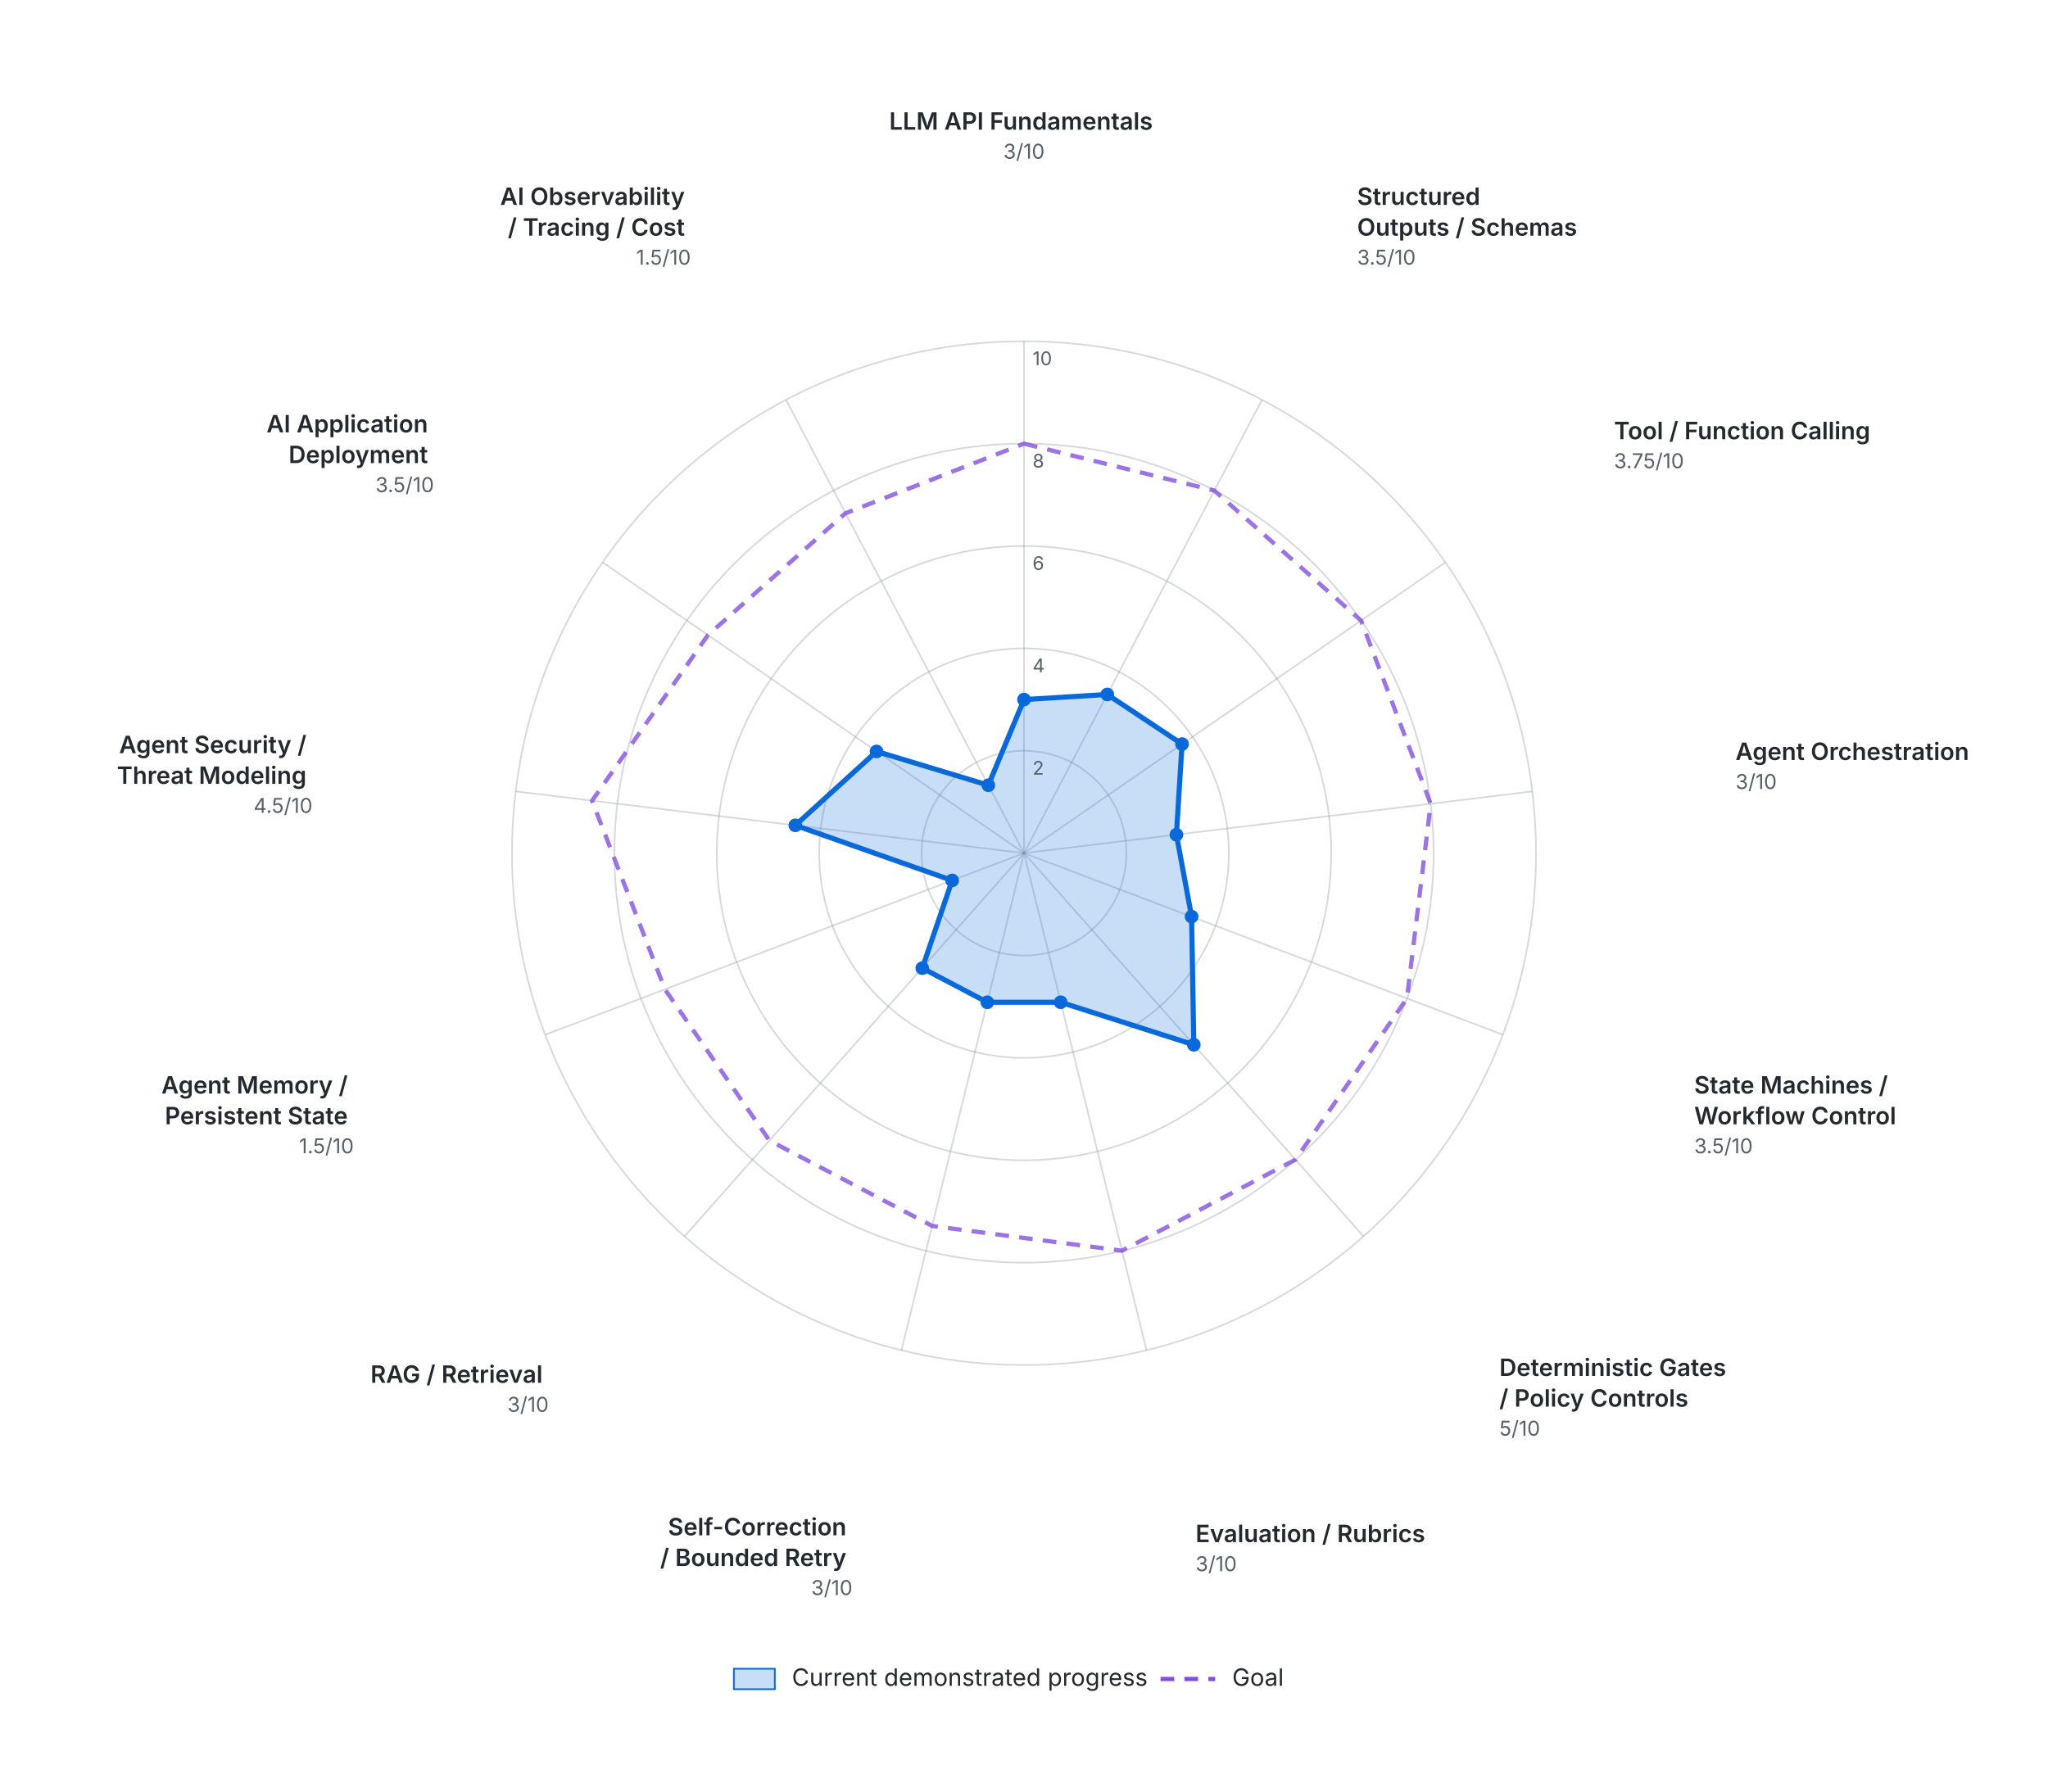
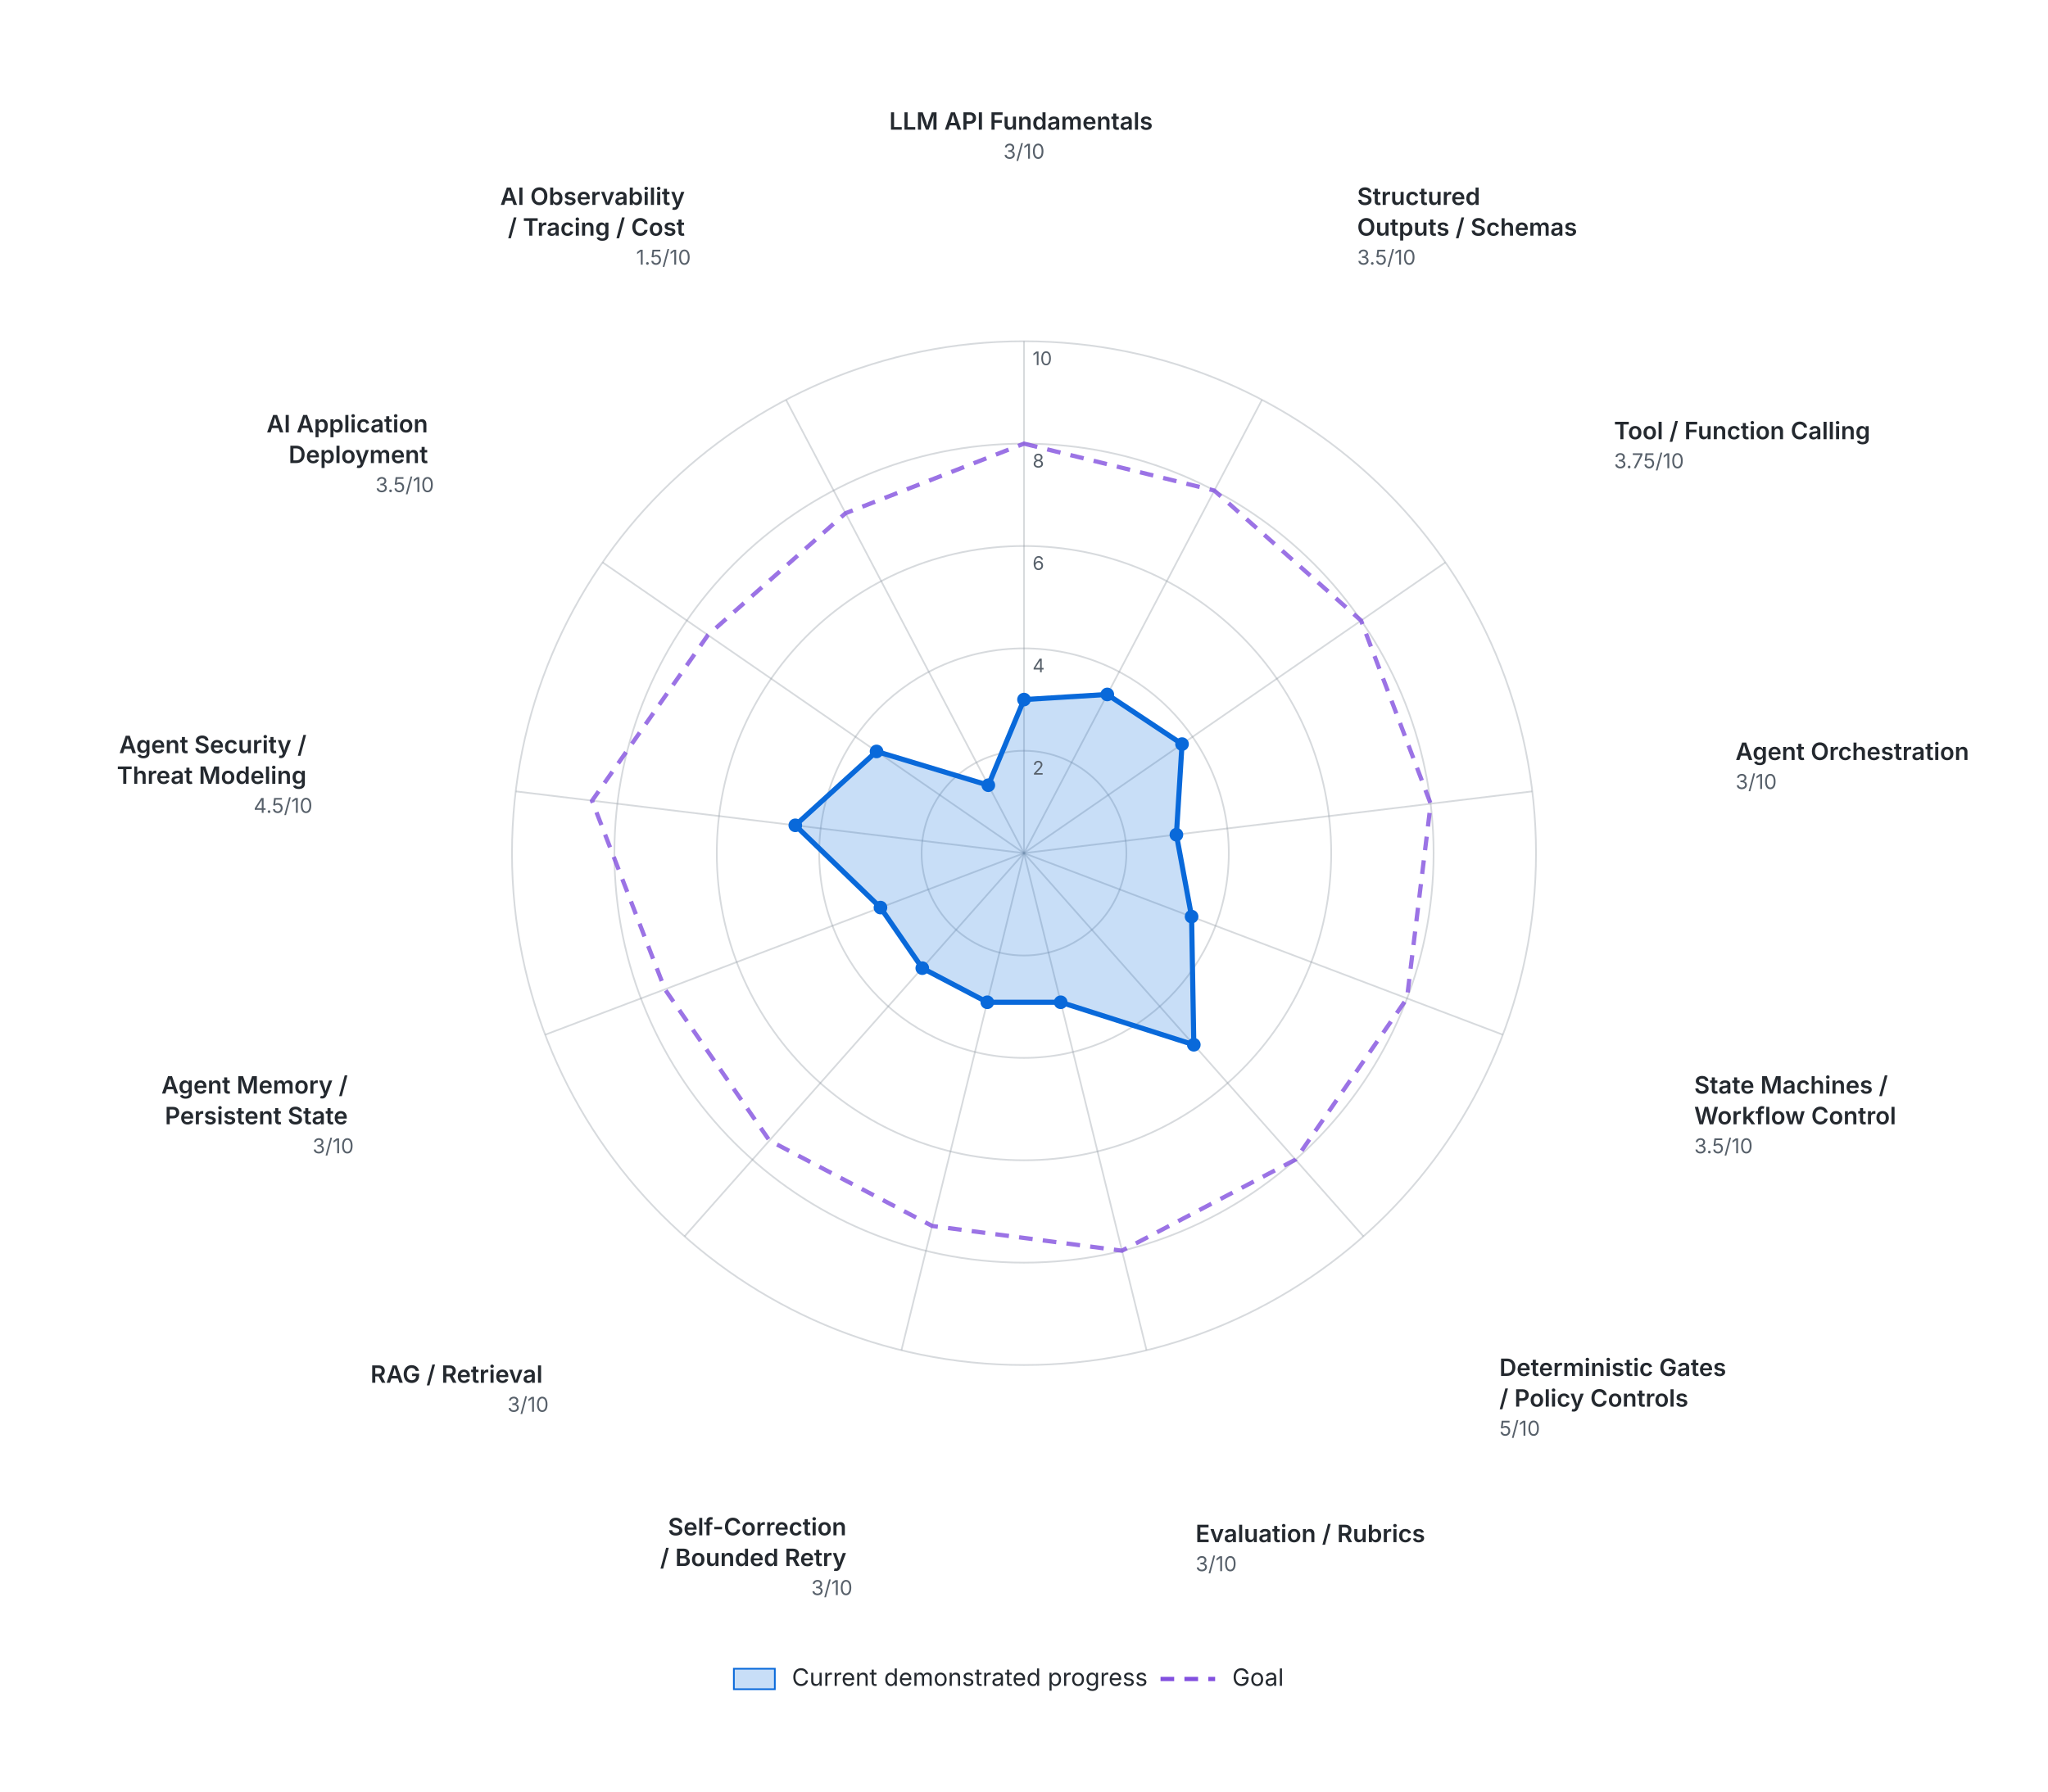
<svg xmlns="http://www.w3.org/2000/svg" width="1200" height="1050" viewBox="0 0 1200 1050" role="img" aria-labelledby="title desc">
  <style>
.grid{fill:none;stroke:#8c959f;stroke-width:1;opacity:.35} .goal{fill:none;stroke:#8250df;stroke-width:2.5;stroke-dasharray:8 6;opacity:.8}
.current{fill:#0969da;fill-opacity:.22;stroke:#0969da;stroke-width:3} .dot{fill:#0969da}
.label{font-family:-apple-system,BlinkMacSystemFont,"Segoe UI",sans-serif;font-size:14px;font-weight:600;fill:#24292f}
.score{font-size:12px;font-weight:400;fill:#57606a} .legend{font-family:-apple-system,BlinkMacSystemFont,"Segoe UI",sans-serif;font-size:14px;fill:#24292f}
.ring-label{font-family:-apple-system,BlinkMacSystemFont,"Segoe UI",sans-serif;font-size:11px;fill:#57606a}
@media (prefers-color-scheme:dark){.label,.legend{fill:#f0f6fc} .score,.ring-label{fill:#8c959f} .current{fill:#58a6ff;stroke:#58a6ff} .dot{fill:#58a6ff} .goal{stroke:#a371f7}}
</style>
  <circle class="grid" cx="600" cy="500" r="60.0" />
  <circle class="grid" cx="600" cy="500" r="120.0" />
  <circle class="grid" cx="600" cy="500" r="180.0" />
  <circle class="grid" cx="600" cy="500" r="240.0" />
  <circle class="grid" cx="600" cy="500" r="300.0" />
  <line class="grid" x1="600" y1="500" x2="600.0" y2="200.0" />
  <line class="grid" x1="600" y1="500" x2="739.4" y2="234.4" />
  <line class="grid" x1="600" y1="500" x2="846.9" y2="329.6" />
  <line class="grid" x1="600" y1="500" x2="897.8" y2="463.8" />
  <line class="grid" x1="600" y1="500" x2="880.5" y2="606.4" />
  <line class="grid" x1="600" y1="500" x2="798.9" y2="724.6" />
  <line class="grid" x1="600" y1="500" x2="671.8" y2="791.3" />
  <line class="grid" x1="600" y1="500" x2="528.2" y2="791.3" />
  <line class="grid" x1="600" y1="500" x2="401.1" y2="724.6" />
  <line class="grid" x1="600" y1="500" x2="319.5" y2="606.4" />
  <line class="grid" x1="600" y1="500" x2="302.2" y2="463.8" />
  <line class="grid" x1="600" y1="500" x2="353.1" y2="329.6" />
  <line class="grid" x1="600" y1="500" x2="460.6" y2="234.4" />
  <polygon class="goal" points="600.0,260.0 711.5,287.5 797.5,363.7 838.3,471.1 824.4,585.1 759.1,679.6 657.4,733.0 546.2,718.5 450.8,668.4 389.6,579.8 346.9,469.3 414.8,372.2 495.4,300.8" />
-   <polygon class="current" points="600.0,410.0 648.8,407.0 692.6,436.1 689.3,489.2 698.2,537.2 699.5,612.3 621.5,587.4 578.5,587.4 540.4,567.4 557.9,516.0 466.0,483.7 513.6,440.4 579.1,460.2" />
+   <polygon class="current" points="600.0,410.0 648.8,407.0 692.6,436.1 689.3,489.2 698.2,537.2 699.5,612.3 621.5,587.4 578.5,587.4 540.4,567.4 515.9,531.9 466.0,483.7 513.6,440.4 579.1,460.2" />
  <circle class="dot" cx="600.0" cy="410.0" r="4" />
  <circle class="dot" cx="648.8" cy="407.0" r="4" />
  <circle class="dot" cx="692.6" cy="436.1" r="4" />
  <circle class="dot" cx="689.3" cy="489.2" r="4" />
  <circle class="dot" cx="698.2" cy="537.2" r="4" />
  <circle class="dot" cx="699.5" cy="612.3" r="4" />
  <circle class="dot" cx="621.5" cy="587.4" r="4" />
  <circle class="dot" cx="578.5" cy="587.4" r="4" />
  <circle class="dot" cx="540.4" cy="567.4" r="4" />
-   <circle class="dot" cx="557.9" cy="516.0" r="4" />
+   <circle class="dot" cx="515.9" cy="531.9" r="4" />
  <circle class="dot" cx="466.0" cy="483.7" r="4" />
  <circle class="dot" cx="513.6" cy="440.4" r="4" />
  <circle class="dot" cx="579.1" cy="460.2" r="4" />
  <text class="label" x="600.0" y="76.0" text-anchor="middle">
    <tspan x="600.0">LLM API Fundamentals</tspan>
    <tspan class="score" x="600.0" dy="17">3/10</tspan>
  </text>
  <text class="label" x="795.2" y="120.1" text-anchor="start">
    <tspan x="795.2" dy="0">Structured</tspan>
    <tspan x="795.2" dy="18">Outputs / Schemas</tspan>
    <tspan class="score" x="795.2" dy="17">3.5/10</tspan>
  </text>
  <text class="label" x="945.7" y="257.4" text-anchor="start">
    <tspan x="945.7">Tool / Function Calling</tspan>
    <tspan class="score" x="945.7" dy="17">3.75/10</tspan>
  </text>
  <text class="label" x="1016.9" y="445.4" text-anchor="start">
    <tspan x="1016.9">Agent Orchestration</tspan>
    <tspan class="score" x="1016.9" dy="17">3/10</tspan>
  </text>
  <text class="label" x="992.7" y="640.9" text-anchor="start">
    <tspan x="992.7" dy="0">State Machines /</tspan>
    <tspan x="992.7" dy="18">Workflow Control</tspan>
    <tspan class="score" x="992.7" dy="17">3.5/10</tspan>
  </text>
  <text class="label" x="878.5" y="806.4" text-anchor="start">
    <tspan x="878.5" dy="0">Deterministic Gates</tspan>
    <tspan x="878.5" dy="18">/ Policy Controls</tspan>
    <tspan class="score" x="878.5" dy="17">5/10</tspan>
  </text>
  <text class="label" x="700.5" y="903.8" text-anchor="start">
    <tspan x="700.5">Evaluation / Rubrics</tspan>
    <tspan class="score" x="700.5" dy="17">3/10</tspan>
  </text>
  <text class="label" x="499.5" y="899.8" text-anchor="end">
    <tspan x="499.5" dy="0">Self-Correction</tspan>
    <tspan x="499.5" dy="18">/ Bounded Retry</tspan>
    <tspan class="score" x="499.5" dy="17">3/10</tspan>
  </text>
  <text class="label" x="321.5" y="810.4" text-anchor="end">
    <tspan x="321.5">RAG / Retrieval</tspan>
    <tspan class="score" x="321.5" dy="17">3/10</tspan>
  </text>
  <text class="label" x="207.3" y="640.9" text-anchor="end">
    <tspan x="207.3" dy="0">Agent Memory /</tspan>
    <tspan x="207.3" dy="18">Persistent State</tspan>
-     <tspan class="score" x="207.3" dy="17">1.5/10</tspan>
+     <tspan class="score" x="207.3" dy="17">3/10</tspan>
  </text>
  <text class="label" x="183.1" y="441.4" text-anchor="end">
    <tspan x="183.1" dy="0">Agent Security /</tspan>
    <tspan x="183.1" dy="18">Threat Modeling</tspan>
    <tspan class="score" x="183.1" dy="17">4.5/10</tspan>
  </text>
  <text class="label" x="254.3" y="253.4" text-anchor="end">
    <tspan x="254.3" dy="0">AI Application</tspan>
    <tspan x="254.3" dy="18">Deployment</tspan>
    <tspan class="score" x="254.3" dy="17">3.5/10</tspan>
  </text>
  <text class="label" x="404.8" y="120.1" text-anchor="end">
    <tspan x="404.8" dy="0">AI Observability</tspan>
    <tspan x="404.8" dy="18">/ Tracing / Cost</tspan>
    <tspan class="score" x="404.8" dy="17">1.5/10</tspan>
  </text>
  <text class="ring-label" x="605" y="454.0">2</text>
  <text class="ring-label" x="605" y="394.0">4</text>
  <text class="ring-label" x="605" y="334.0">6</text>
  <text class="ring-label" x="605" y="274.0">8</text>
  <text class="ring-label" x="605" y="214.0">10</text>
  <g transform="translate(430,990)">
    <rect x="0" y="-12" width="24" height="12" fill="#0969da" fill-opacity=".22" stroke="#0969da" />
    <text class="legend" x="34" y="-2">Current demonstrated progress</text>
    <line x1="250" y1="-6" x2="282" y2="-6" stroke="#8250df" stroke-width="2.5" stroke-dasharray="8 6" />
    <text class="legend" x="292" y="-2">Goal</text>
  </g>
</svg>
